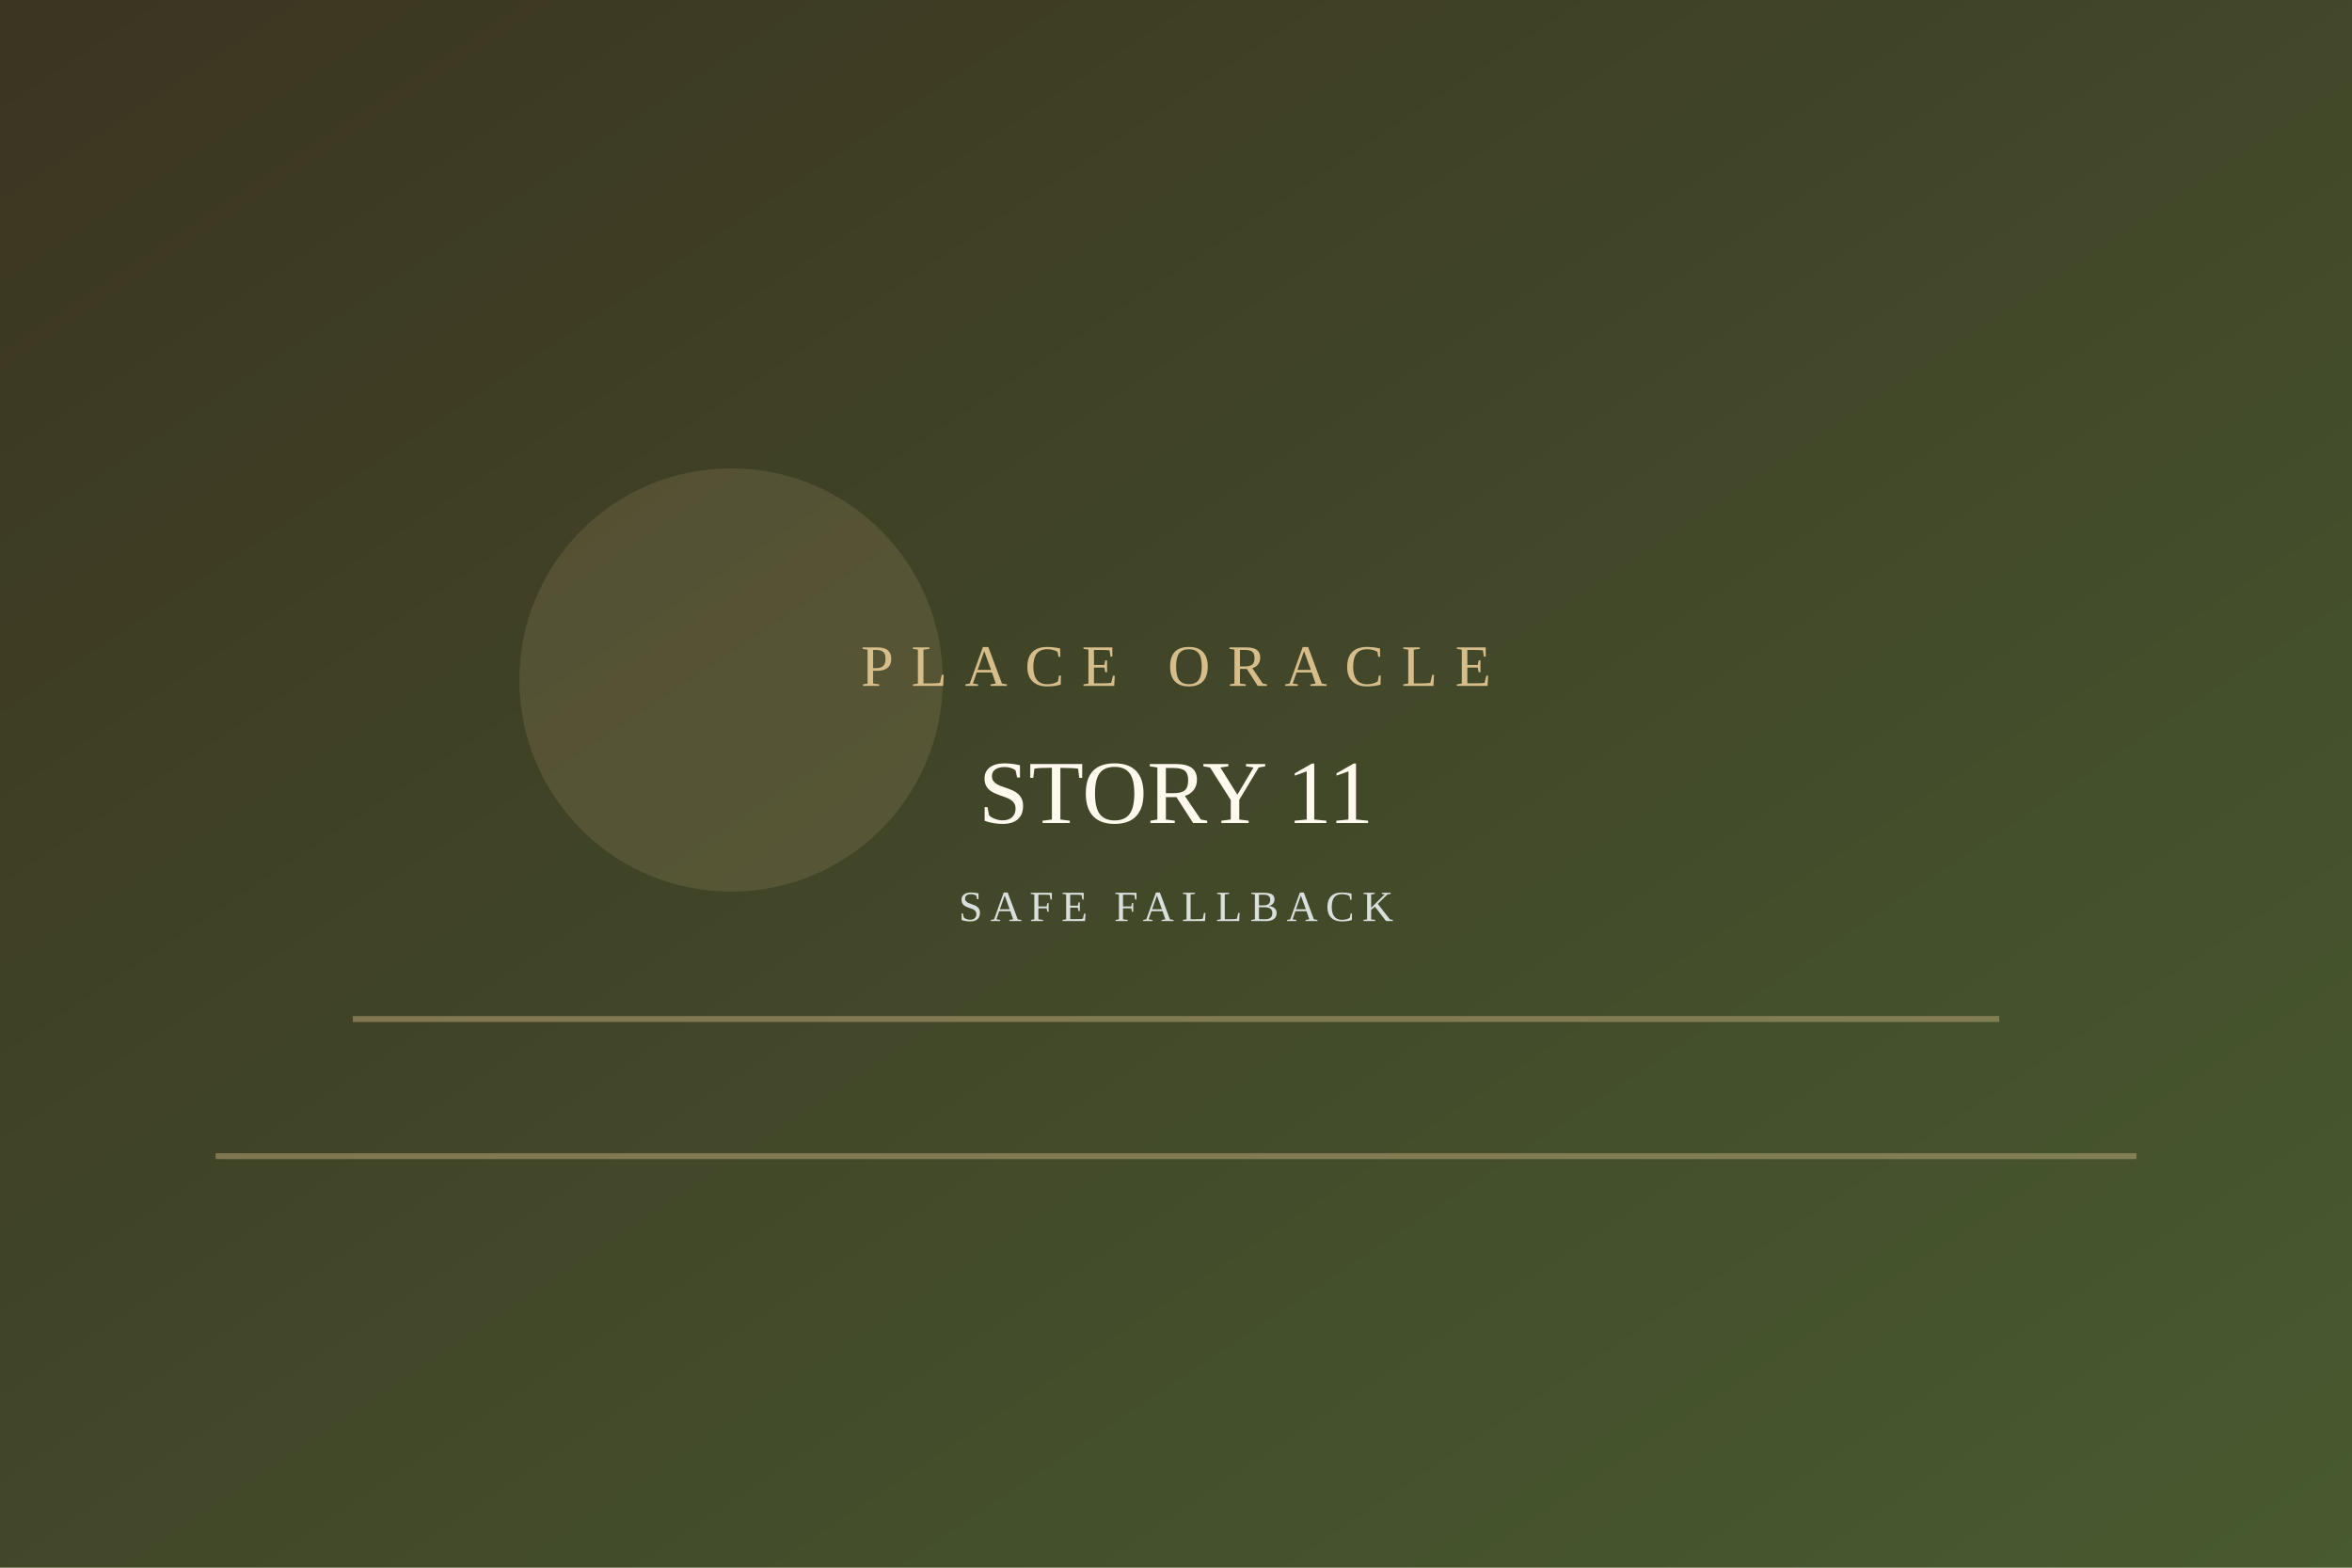
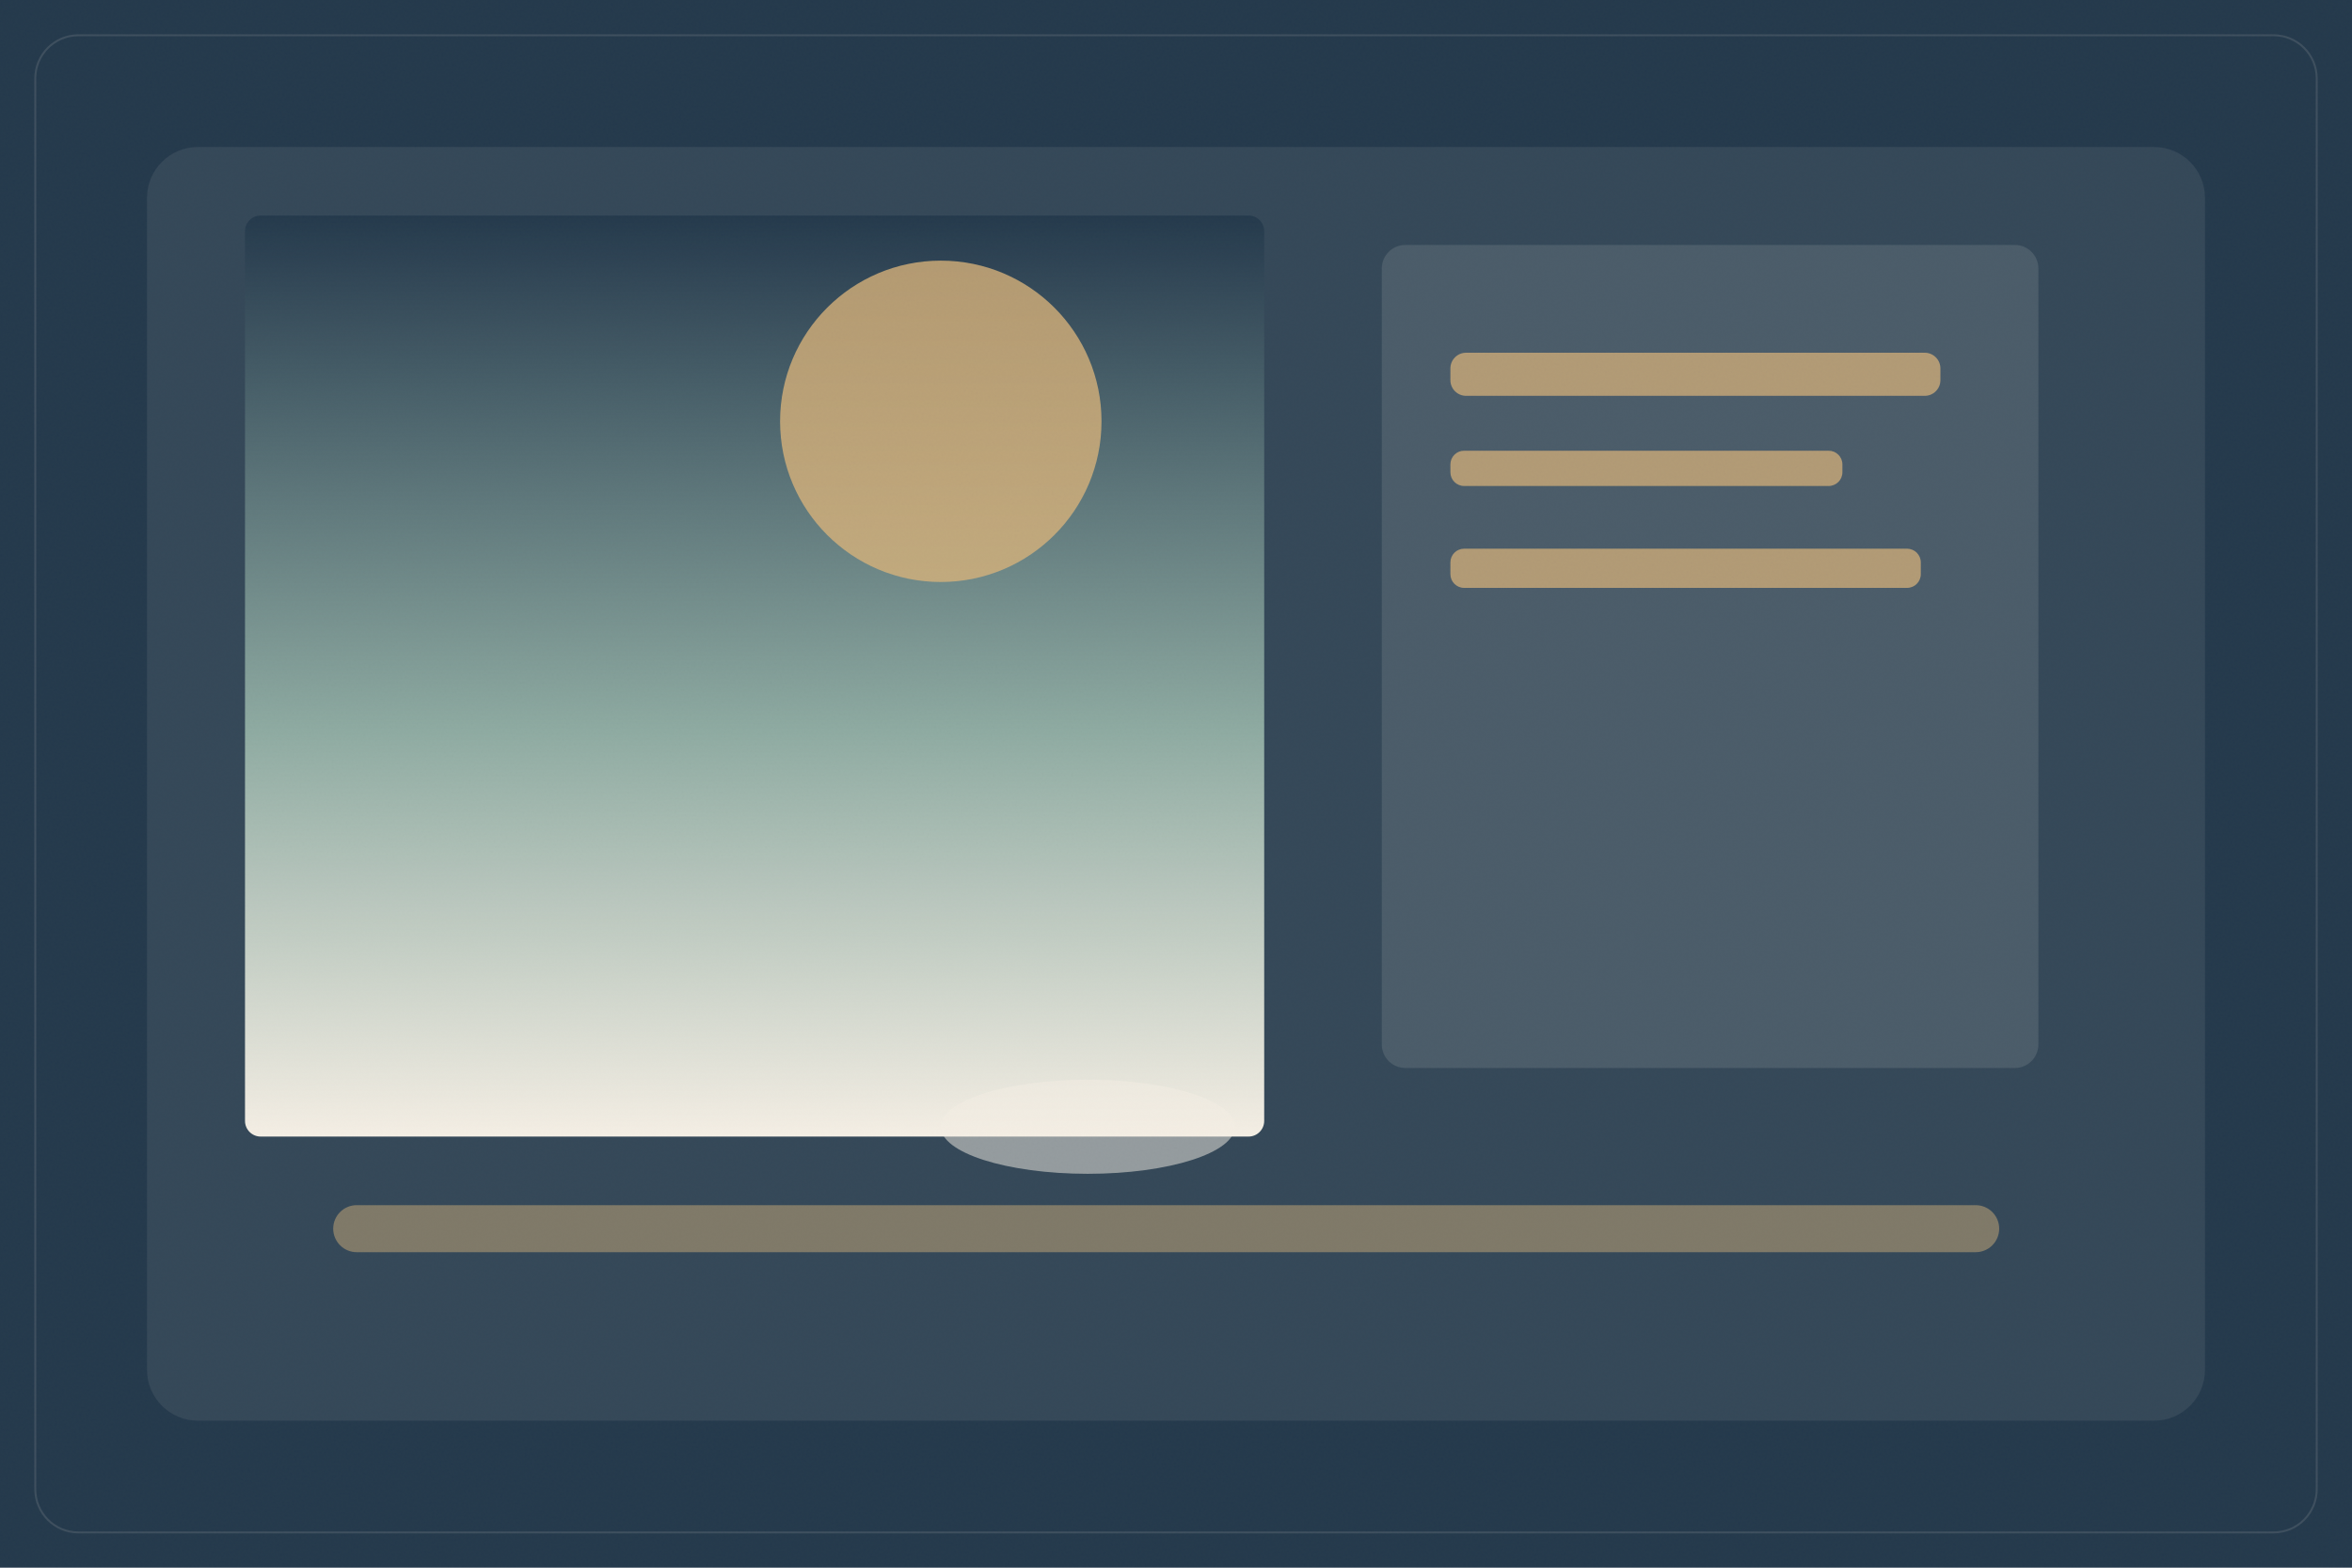
- <svg xmlns="http://www.w3.org/2000/svg" viewBox="0 0 1200 800" role="img" aria-labelledby="t d">
+ <svg xmlns="http://www.w3.org/2000/svg" viewBox="0 0 1200 800" role="img" aria-label="雨の日の窓辺">
  <defs>
-     <linearGradient id="g" x1="0" y1="0" x2="1" y2="1">
-       <stop stop-color="hsl(47 28% 18%)" />
-       <stop offset="1" stop-color="hsl(85 30% 27%)" />
+     <linearGradient id="s" x2="0" y2="1">
+       <stop stop-color="#24394c" />
+       <stop offset=".56" stop-color="#8eaaa1" />
+       <stop offset="1" stop-color="#f4eee4" />
    </linearGradient>
+     <linearGradient id="w" x2="0" y2="1">
+       <stop stop-color="#8eaaa1" />
+       <stop offset="1" stop-color="#24394c" />
+     </linearGradient>
+     <filter id="g">
+       <feTurbulence type="fractalNoise" baseFrequency=".8" numOctaves="2" seed="11" />
+       <feComponentTransfer>
+         <feFuncA type="table" tableValues="0 .035" />
+       </feComponentTransfer>
+     </filter>
  </defs>
-   <rect width="1200" height="800" fill="url(#g)" />
-   <circle cx="373" cy="347" r="108" fill="#d7bd8a" opacity=".14" />
-   <path d="M110 590H1090M180 520H1020" stroke="#d7bd8a" stroke-width="3" opacity=".42" />
-   <text x="600" y="350" text-anchor="middle" fill="#d7bd8a" font-size="30" letter-spacing="9">PLACE ORACLE</text>
-   <text x="600" y="420" text-anchor="middle" fill="#fff9ee" font-size="46">STORY 11</text>
-   <text x="600" y="470" text-anchor="middle" fill="#d8dfdc" font-size="22" letter-spacing="4">SAFE FALLBACK</text>
+   <rect width="1200" height="800" fill="#24394c" />
+   <rect x="75" y="75" width="1050" height="650" rx="26" fill="#f4eee4" opacity=".08" />
+   <rect x="125" y="110" width="520" height="470" rx="8" fill="url(#s)" />
+   <circle cx="480" cy="215" r="82" fill="#d8b27a" opacity=".78" />
+   <rect x="705" y="125" width="335" height="420" rx="12" fill="#f4eee4" opacity=".12" />
+   <g fill="#d8b27a" opacity=".72">
+     <rect x="740" y="180" width="250" height="22" rx="8" />
+     <rect x="740" y="230" width="200" height="18" rx="7" />
+     <rect x="740" y="280" width="240" height="20" rx="7" />
+   </g>
+   <rect x="170" y="615" width="850" height="24" rx="12" fill="#d8b27a" opacity=".46" />
+   <ellipse cx="555" cy="575" rx="75" ry="24" fill="#f4eee4" opacity=".5" />
+   <rect width="1200" height="800" filter="url(#g)" opacity=".4" />
+   <rect x="18" y="18" width="1164" height="764" rx="22" fill="none" stroke="#f4eee4" stroke-opacity=".12" />
</svg>
